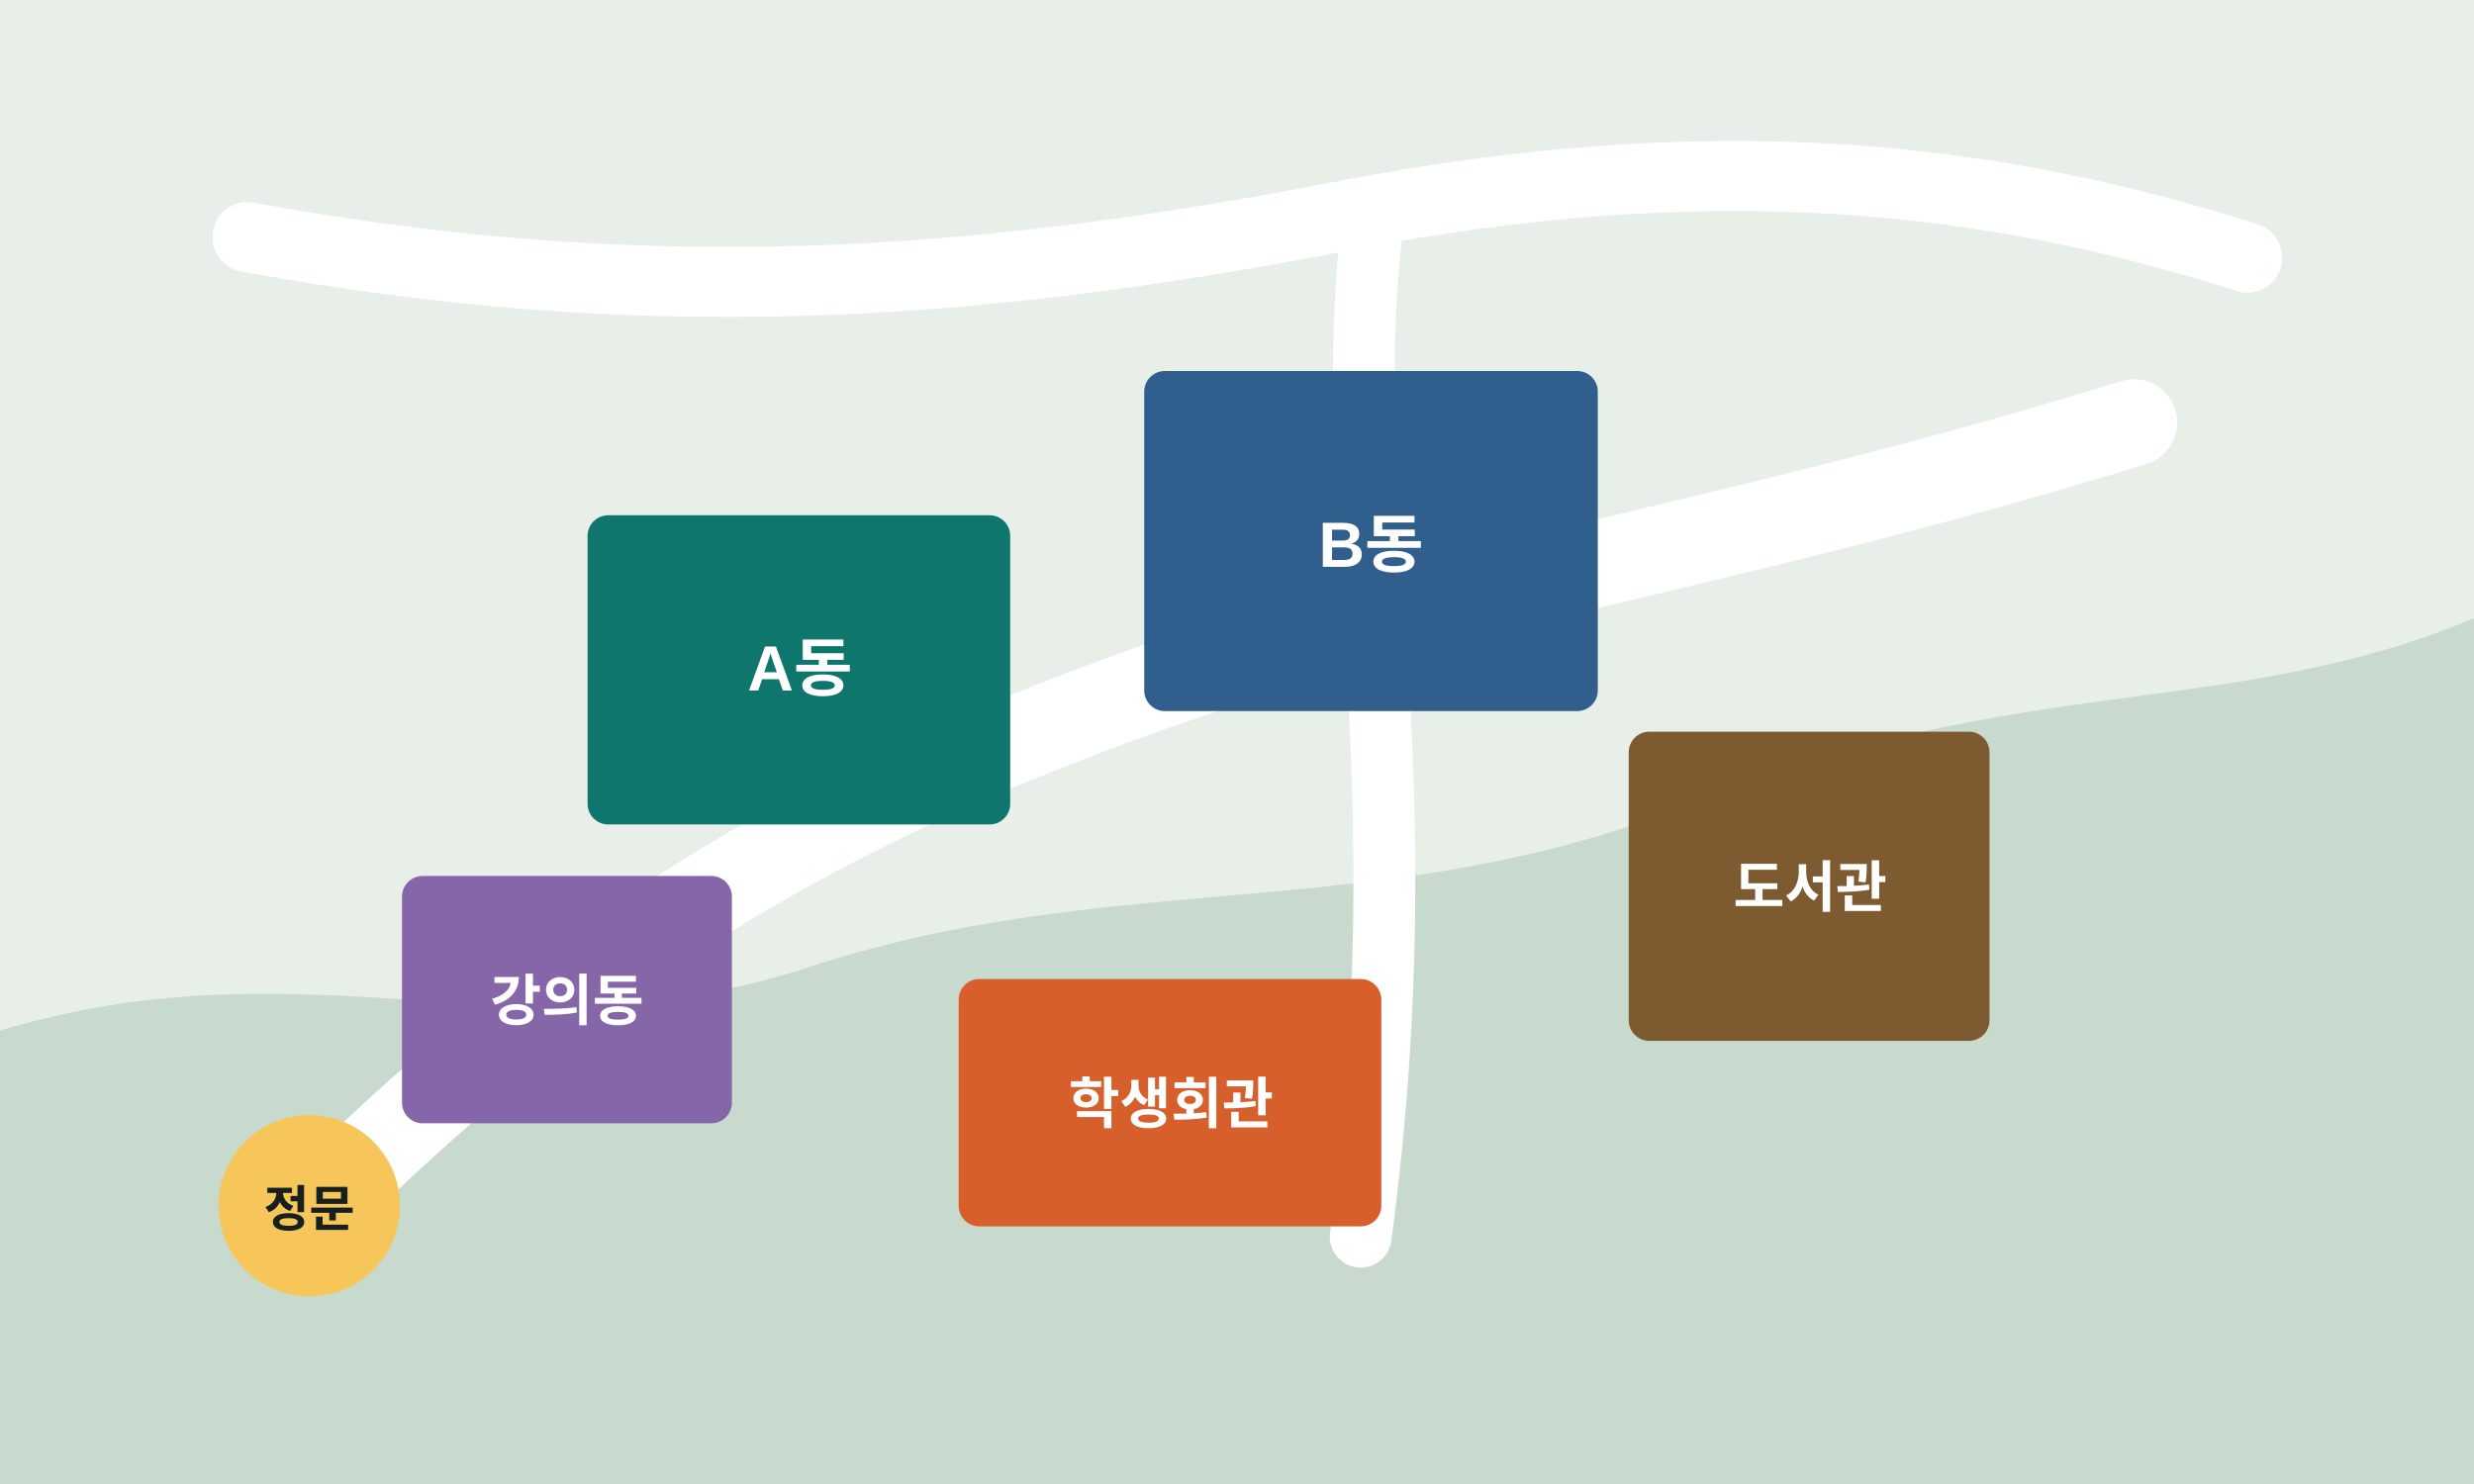
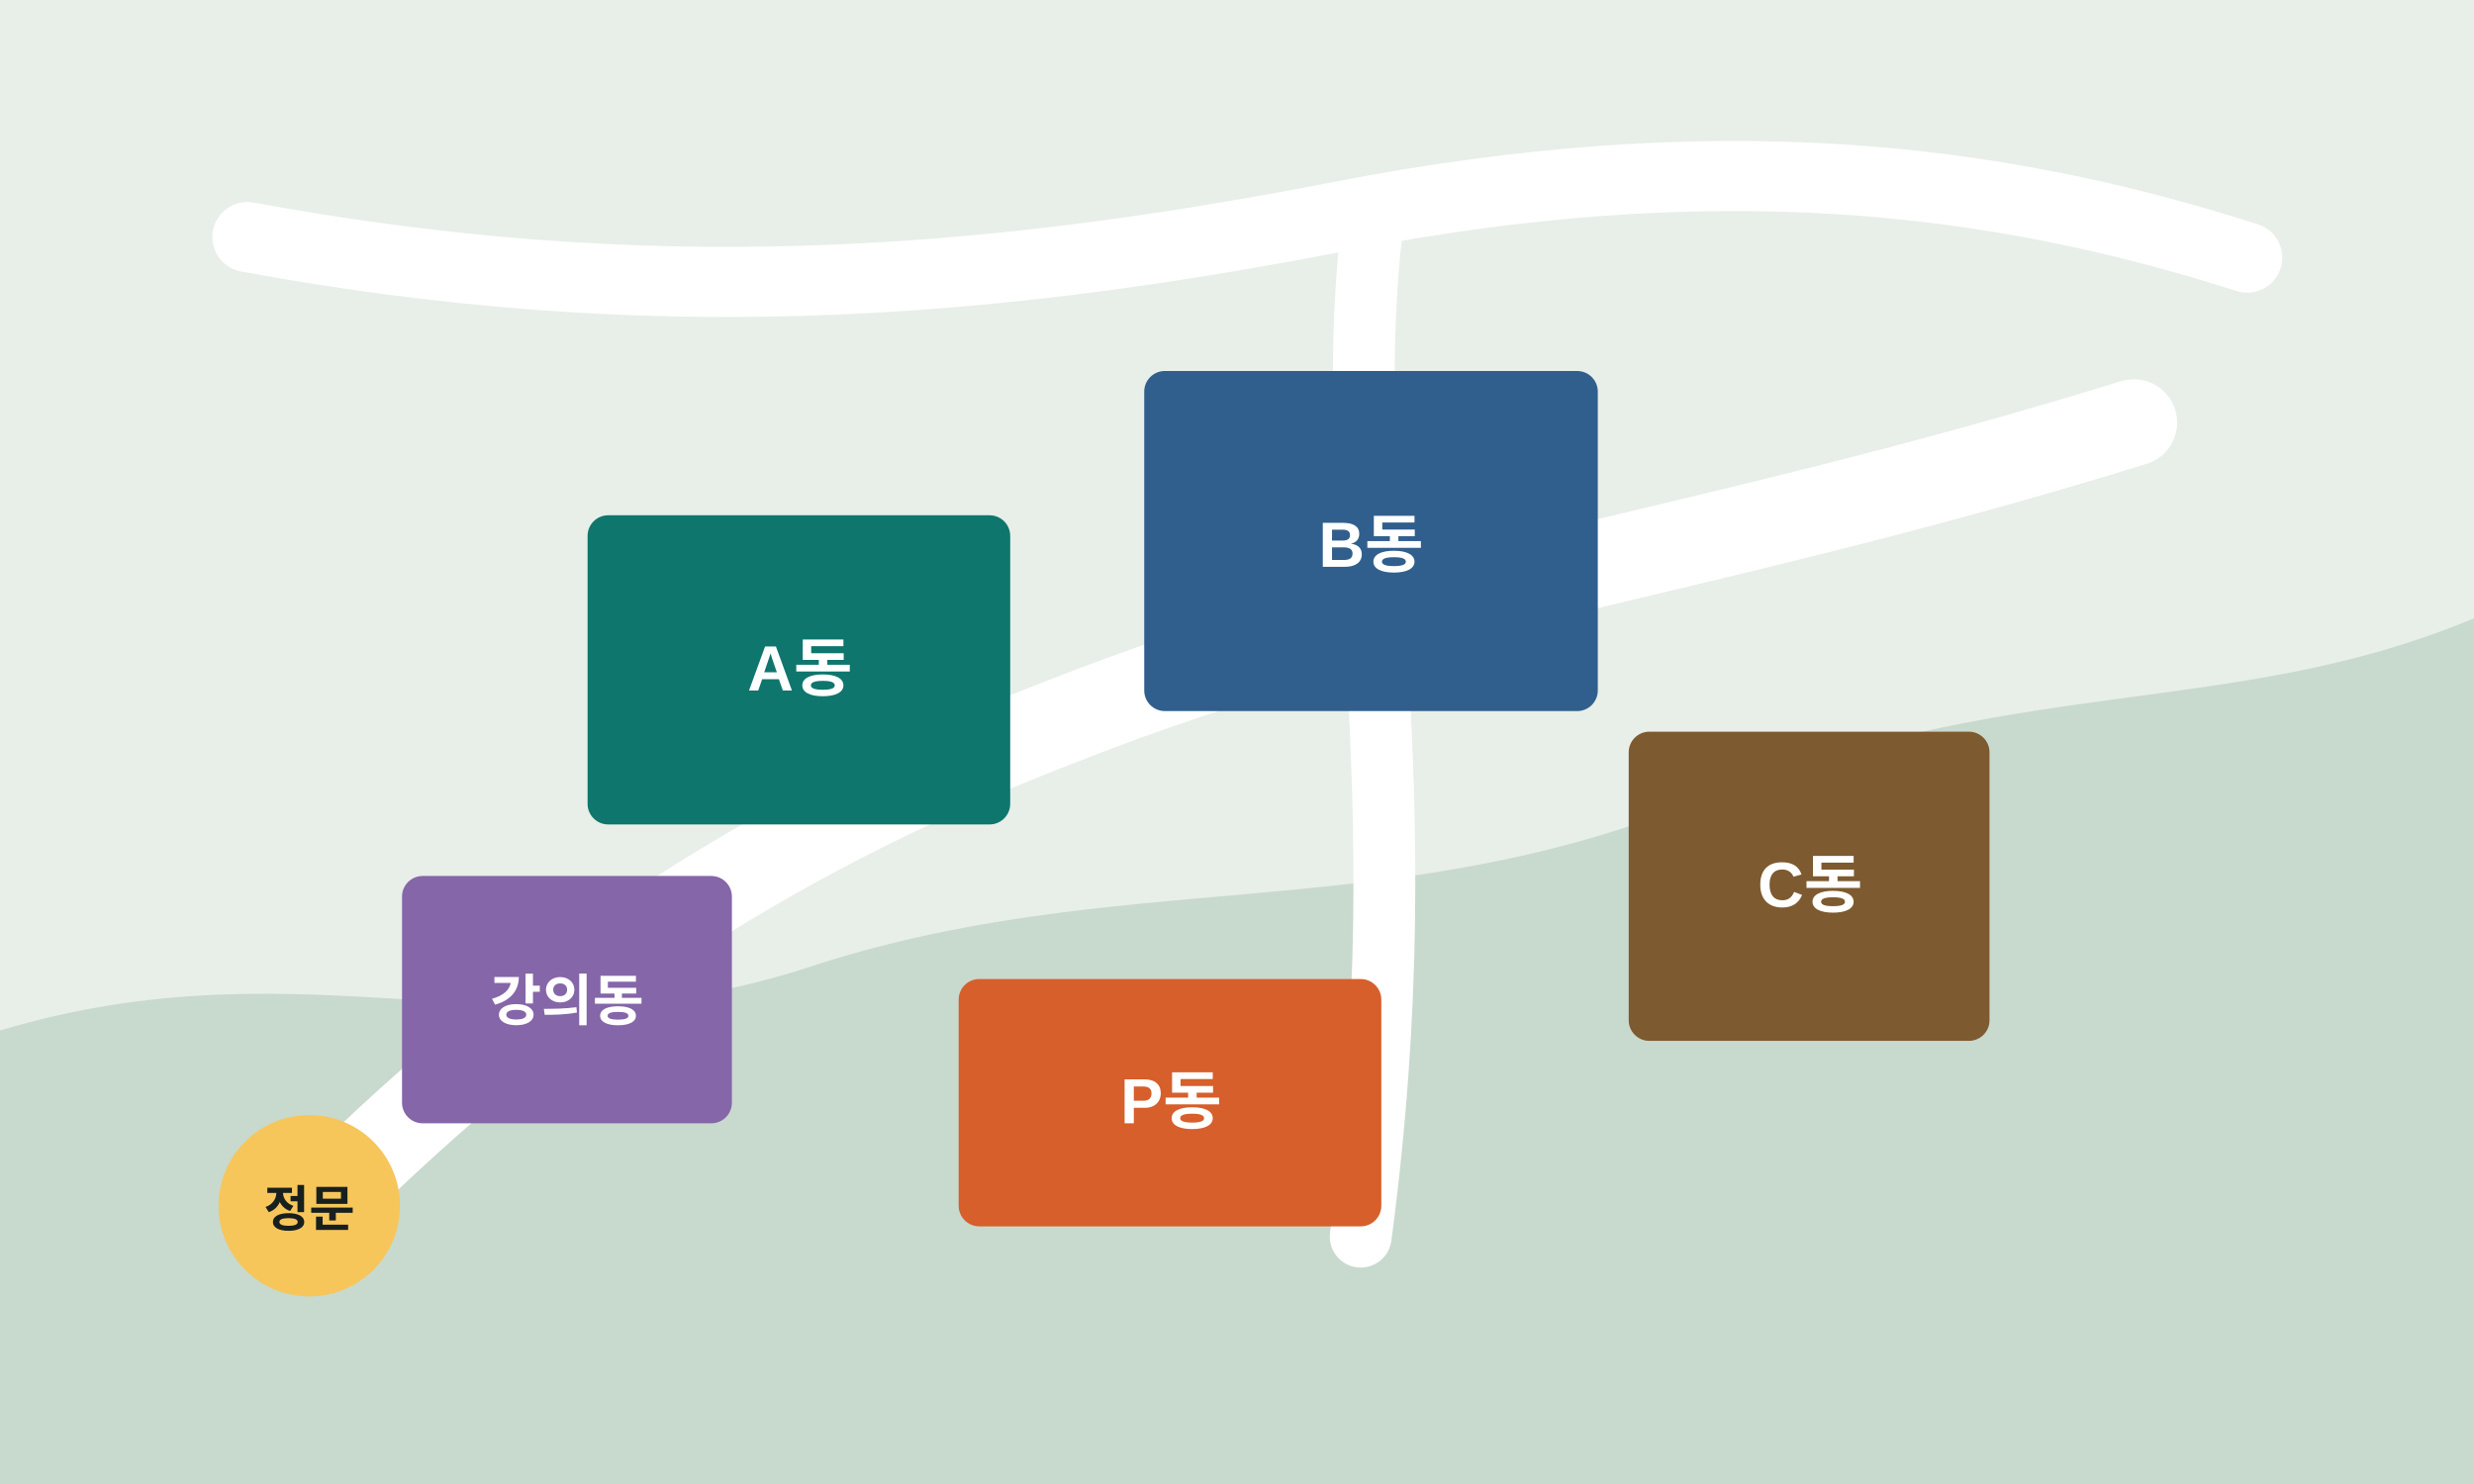
<svg xmlns="http://www.w3.org/2000/svg" viewBox="0 0 1200 720" role="img" aria-label="성신여대 운정그린캠퍼스 약도">
  <rect width="1200" height="720" fill="#e8eee8" />
  <path d="M0 500 C150 455 250 515 390 470 C540 420 670 450 820 390 C980 325 1080 350 1200 300 L1200 720 L0 720 Z" fill="#c8d9ce" />
  <path d="M120 115 C310 150 470 140 650 105 C830 70 965 85 1090 125" stroke="#ffffff" stroke-width="34" stroke-linecap="round" fill="none" />
  <path d="M155 585 C270 470 385 400 515 350 C680 285 825 270 1035 205" stroke="#ffffff" stroke-width="42" stroke-linecap="round" fill="none" />
  <path d="M665 115 C650 250 690 375 660 600" stroke="#ffffff" stroke-width="30" stroke-linecap="round" fill="none" />
  <rect x="285" y="250" width="205" height="150" rx="10" fill="#0f766e" />
  <rect x="555" y="180" width="220" height="165" rx="10" fill="#315f8d" />
  <rect x="790" y="355" width="175" height="150" rx="10" fill="#7d5a2f" />
  <rect x="465" y="475" width="205" height="120" rx="10" fill="#d65f2b" />
  <rect x="195" y="425" width="160" height="120" rx="10" fill="#8566a8" />
  <circle cx="150" cy="585" r="44" fill="#f6c65b" />
  <text x="388" y="335" fill="#fff" font-family="Arial, sans-serif" font-size="31" font-weight="700" text-anchor="middle">A동</text>
  <text x="665" y="275" fill="#fff" font-family="Arial, sans-serif" font-size="31" font-weight="700" text-anchor="middle">B동</text>
-   <text x="878" y="440" fill="#fff" font-family="Arial, sans-serif" font-size="27" font-weight="700" text-anchor="middle">도서관</text>
-   <text x="568" y="545" fill="#fff" font-family="Arial, sans-serif" font-size="27" font-weight="700" text-anchor="middle">학생회관</text>
+   <text x="878" y="440" fill="#fff" font-family="Arial, sans-serif" font-size="31" font-weight="700" text-anchor="middle">C동</text>
+   <text x="568" y="545" fill="#fff" font-family="Arial, sans-serif" font-size="31" font-weight="700" text-anchor="middle">P동</text>
  <text x="275" y="495" fill="#fff" font-family="Arial, sans-serif" font-size="27" font-weight="700" text-anchor="middle">강의동</text>
  <text x="150" y="595" fill="#18201d" font-family="Arial, sans-serif" font-size="24" font-weight="700" text-anchor="middle">정문</text>
</svg>
